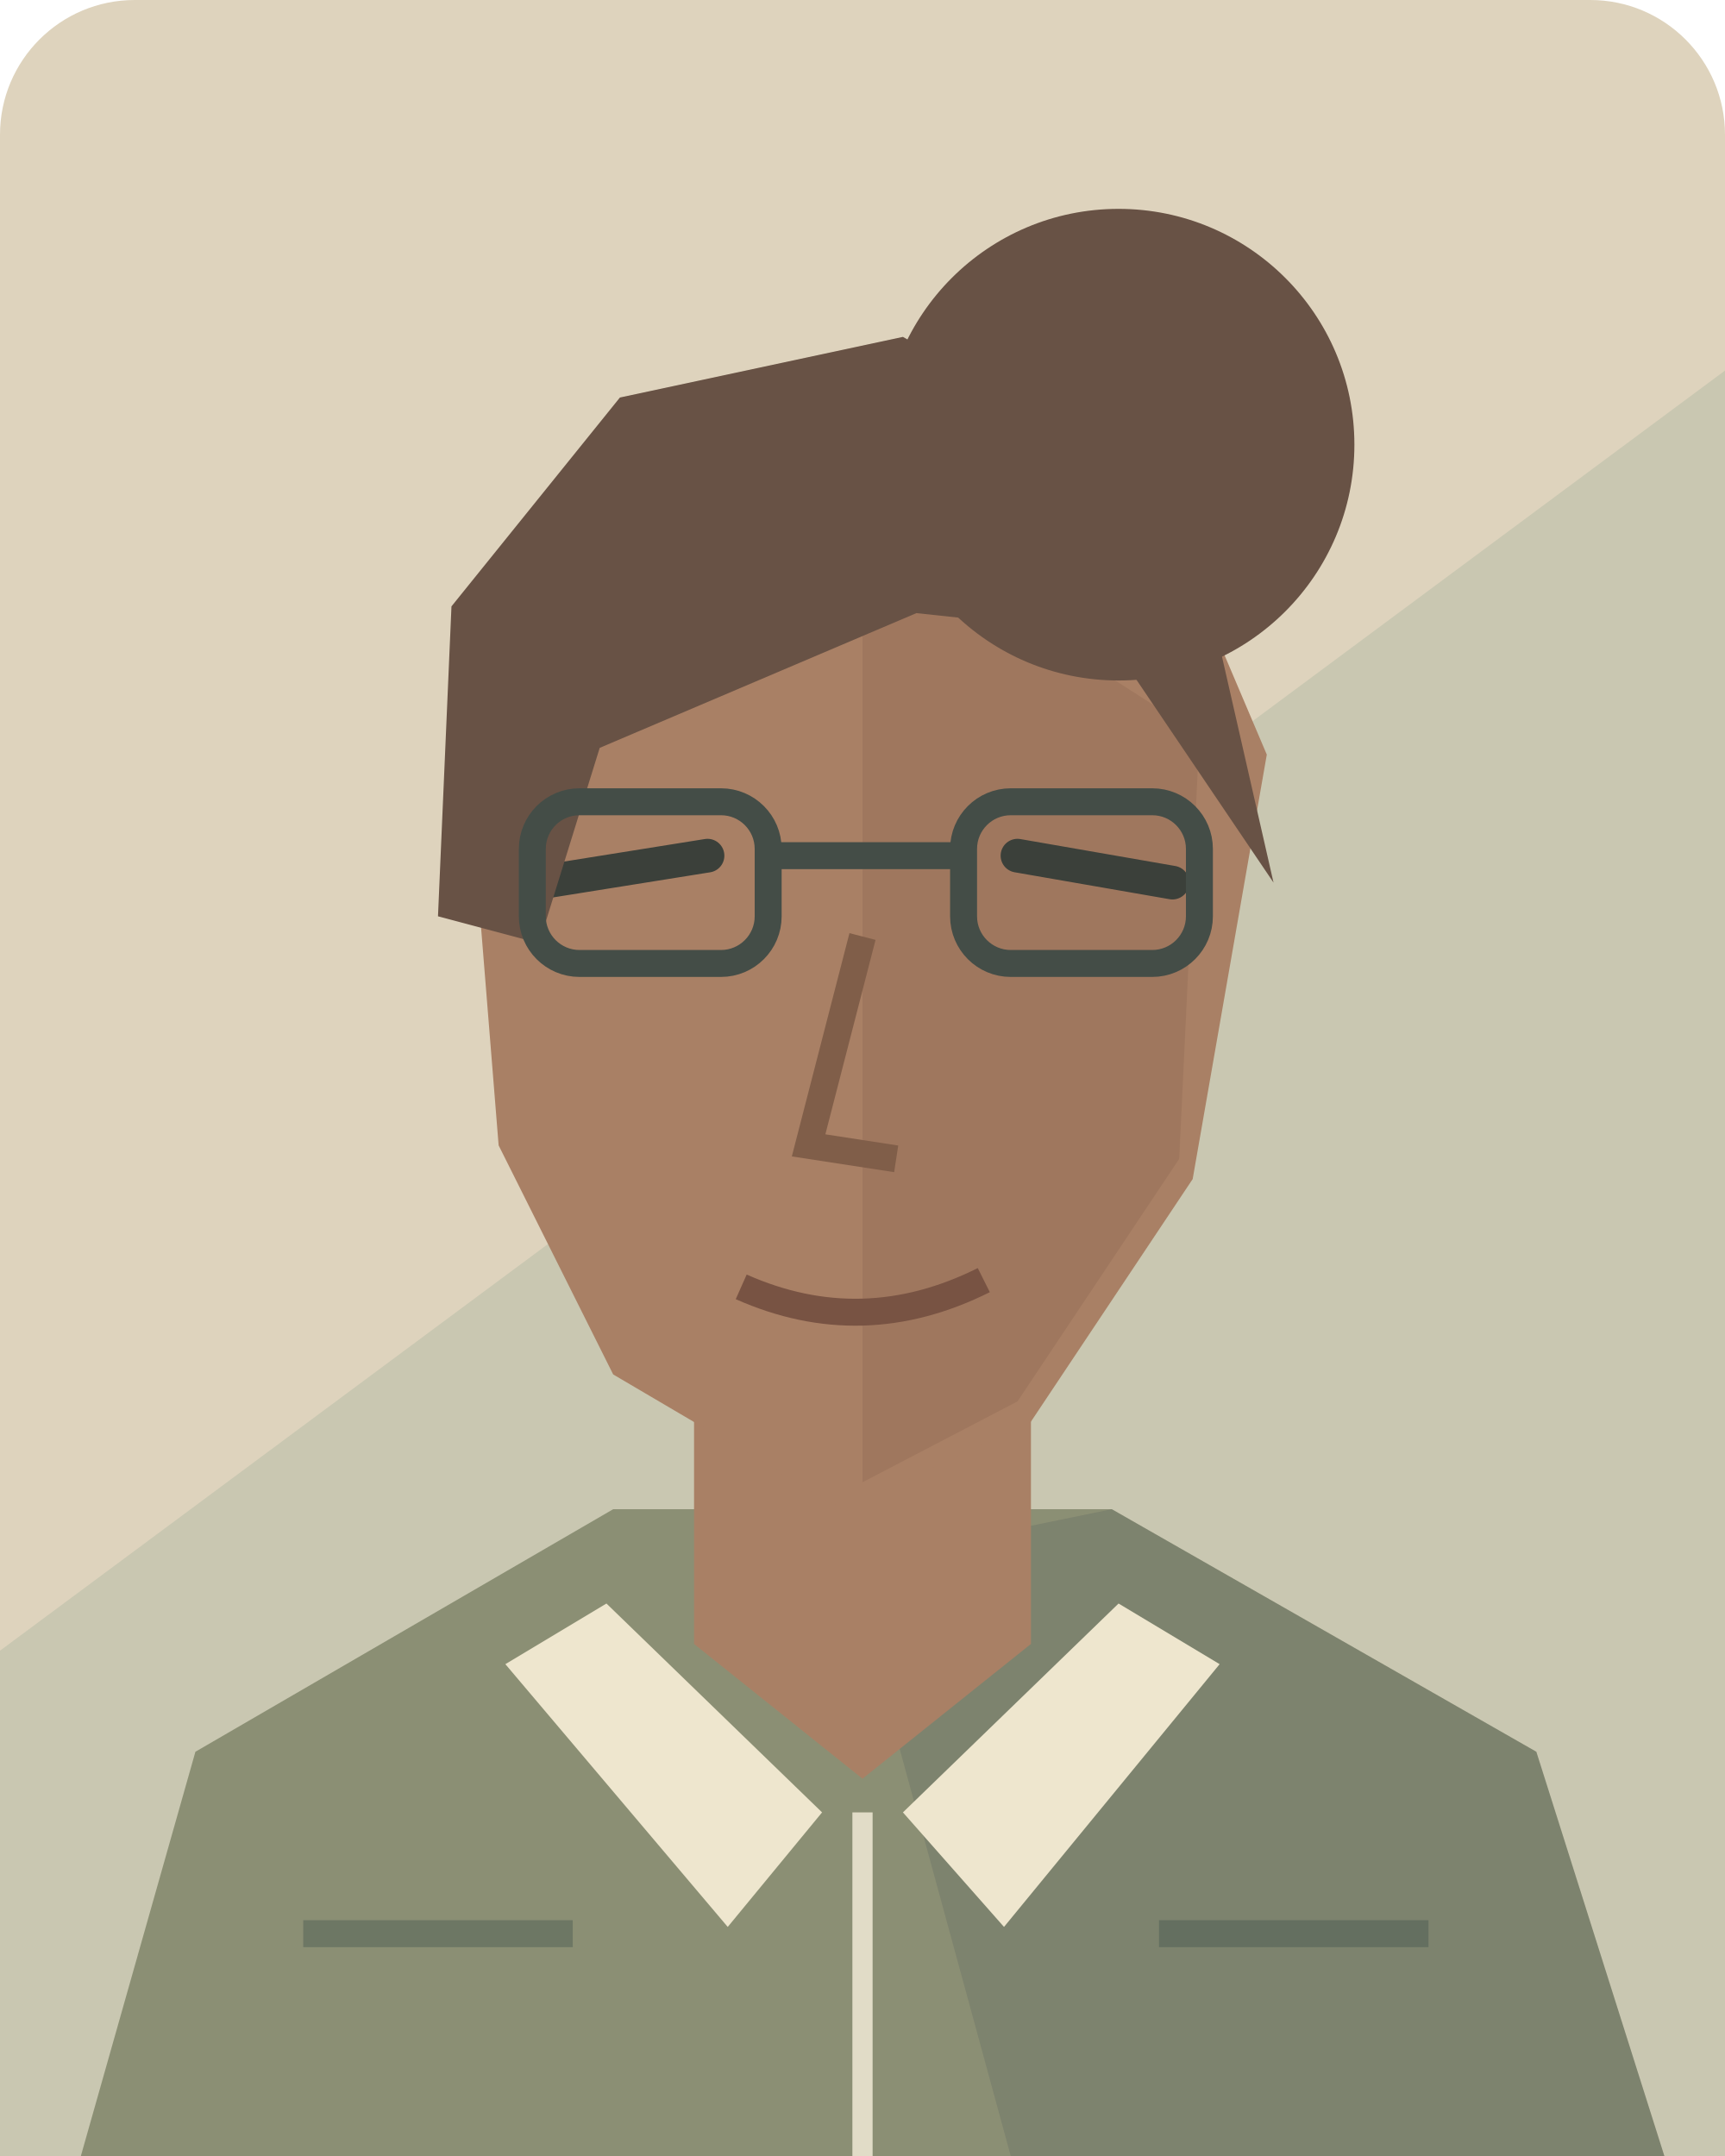
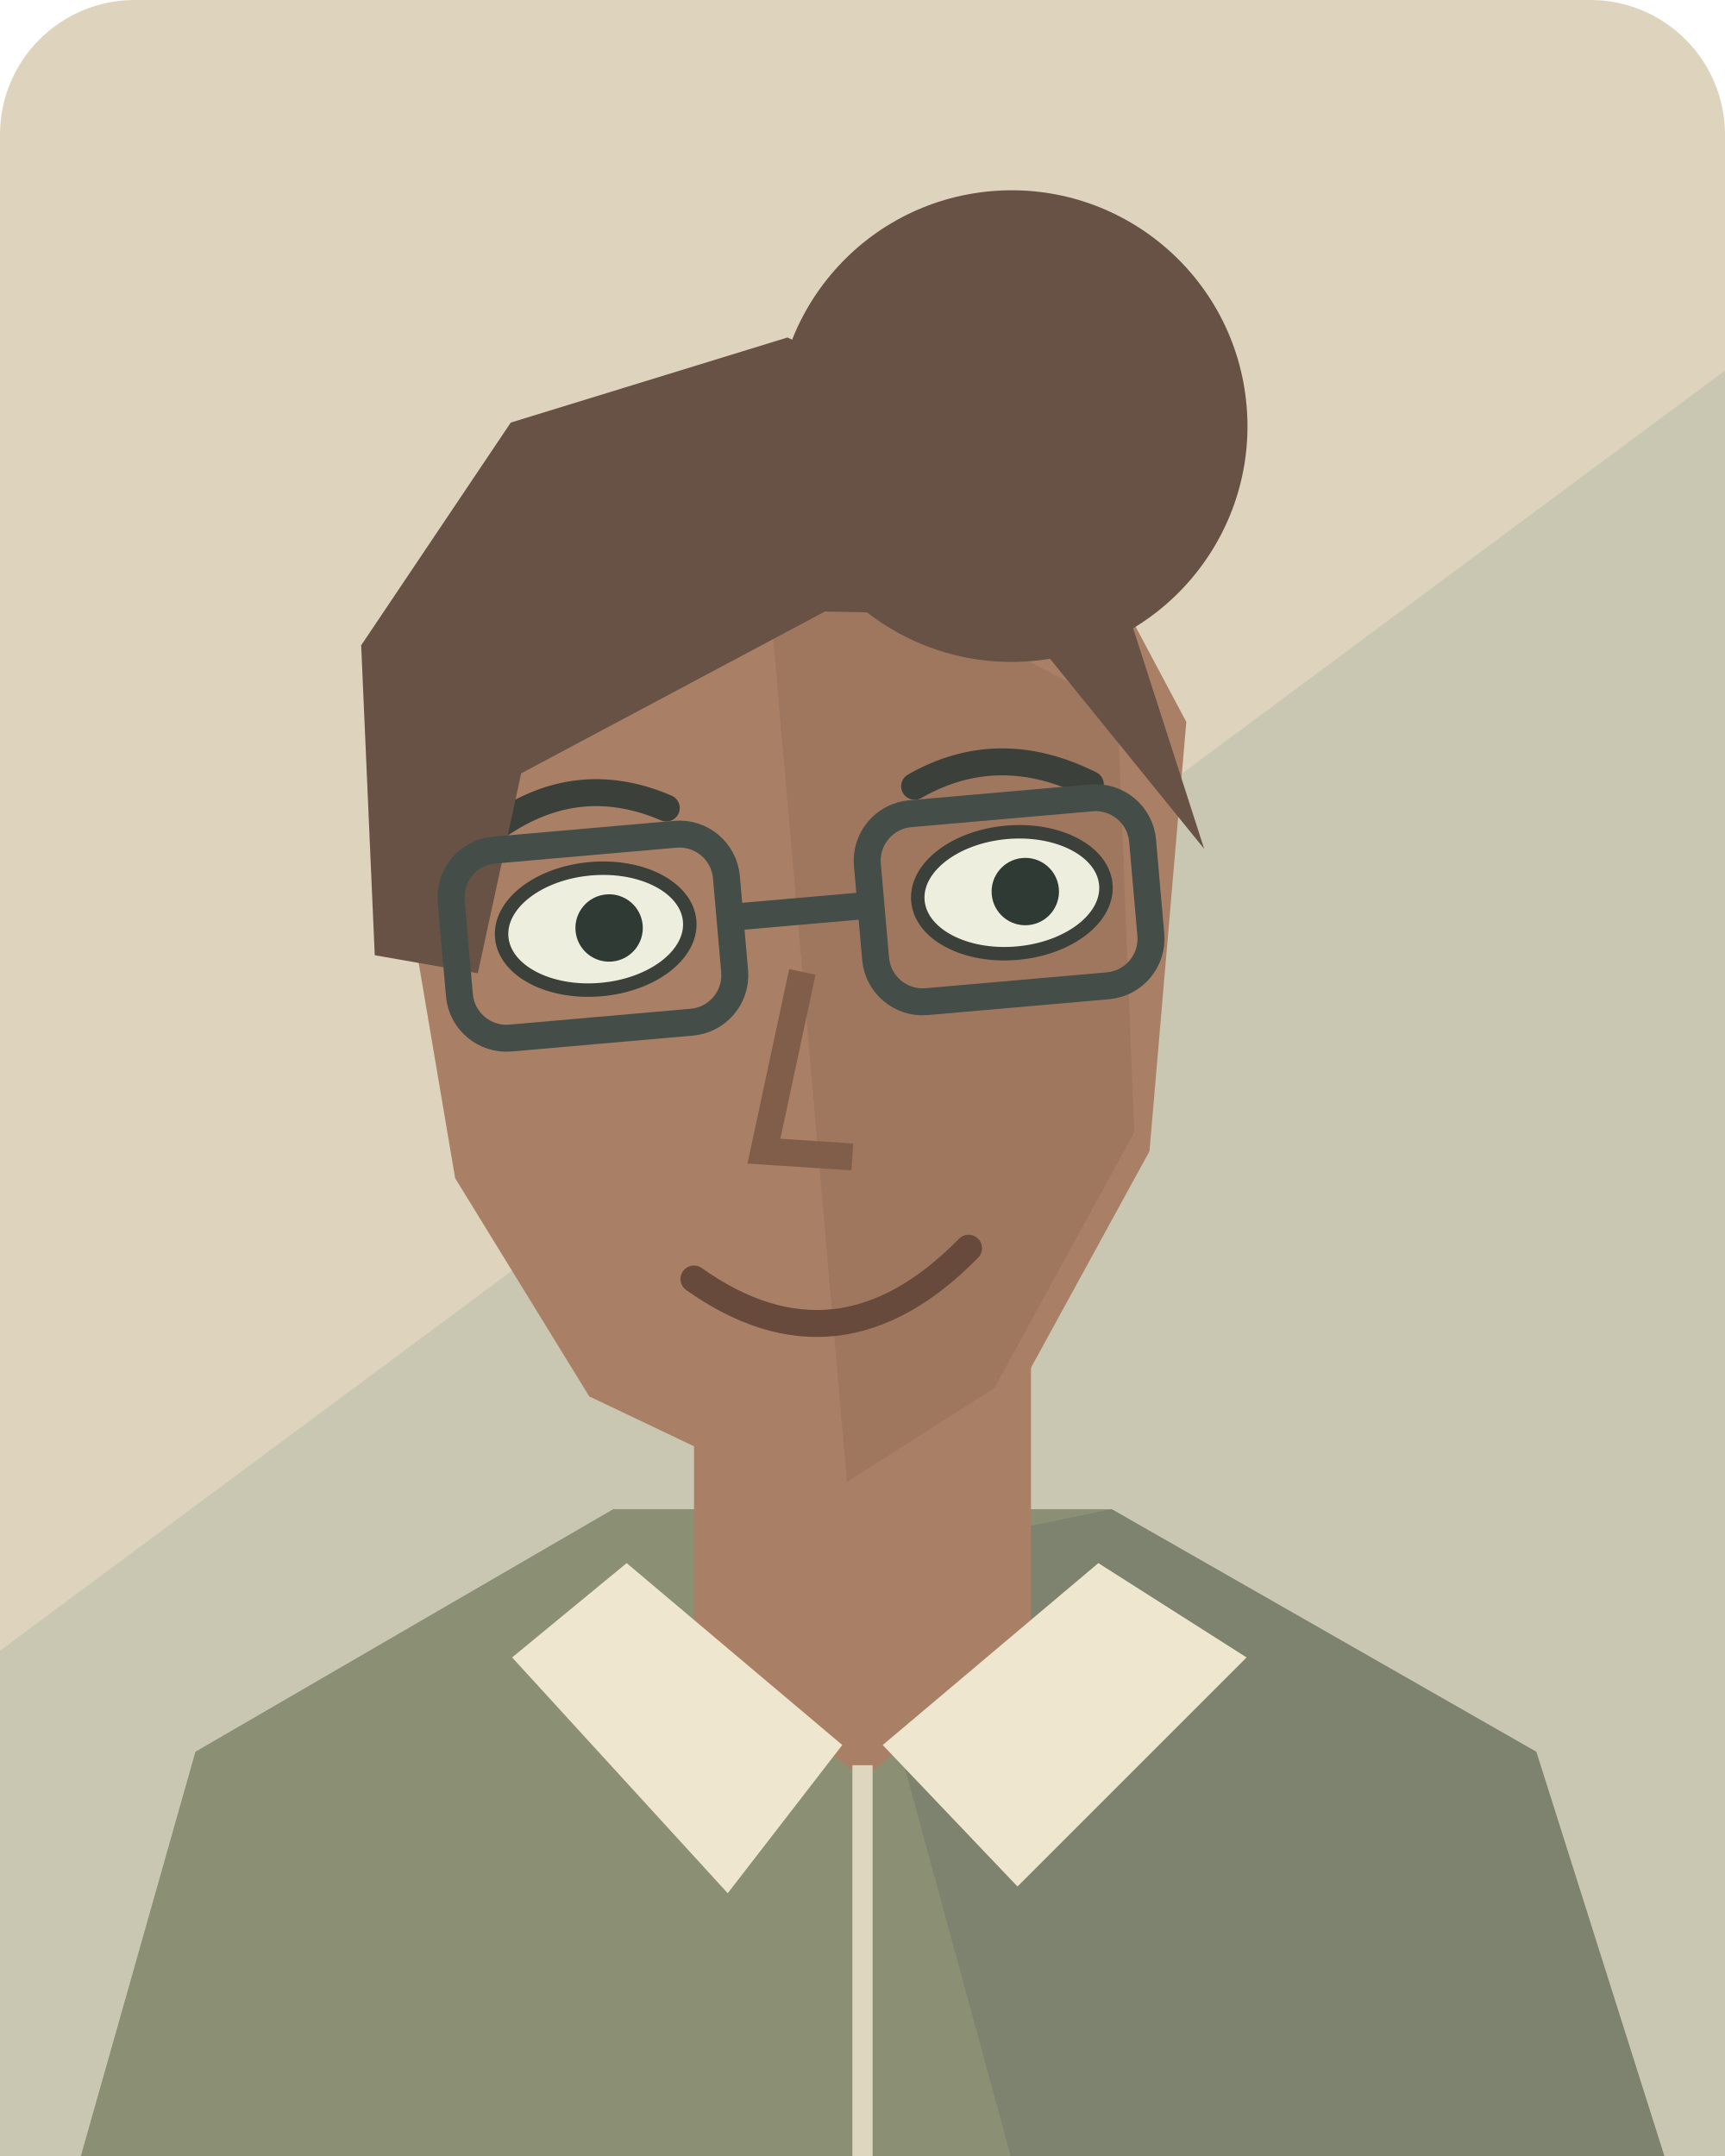
<svg xmlns="http://www.w3.org/2000/svg" width="256" height="320" viewBox="0 0 256 320">
  <rect width="256" height="320" rx="20" fill="#ded3bd" />
  <path d="M0 245L256 55V320H0Z" fill="#c9c7b1" />
  <path d="M12 320L29 260L91 224H165L228 260L247 320Z" fill="#8b8f74" />
  <path d="M126 232L150 320H247L228 260L165 224Z" fill="#343d4b" opacity=".16" />
  <path d="M103 182H153V244L128 264L103 244Z" fill="#a98065" />
-   <path d="M69 108L86 68L128 53L171 72L188 112L177 175L153 211L125 224L91 204L74 170Z" fill="#a98065" />
-   <path d="M128 77L178 109L175 172L151 208L128 220Z" fill="#714f3b" opacity=".18" />
-   <path d="M80 131L105 127M151 127L174 131" stroke="#3b403a" stroke-width="5" stroke-linecap="round" />
-   <path d="M128 139L120 170L133 172" fill="none" stroke="#805e49" stroke-width="4" />
-   <path d="M110 191Q128 199 146 190" fill="none" stroke="#785343" stroke-width="4" />
-   <path d="M90 238L122 269L108 286L75 247M166 238L134 269L149 286L181 247" fill="#eee6ce" />
-   <path d="M128 269V320" stroke="#e1dcc7" stroke-width="3" />
-   <path d="M45 287H85M172 287H212" stroke="#374b47" stroke-opacity=".35" stroke-width="4" />
-   <circle cx="166" cy="66" r="35" fill="#685245" />
-   <path d="M65 136L67 90L92 59L134 50L176 74L189 131L164 94L136 91L89 111L80 140Z" fill="#685245" />
-   <g fill="none" stroke="#444d47" stroke-width="4">
-     <rect x="79" y="119" width="35" height="24" rx="7" />
-     <rect x="143" y="119" width="35" height="24" rx="7" />
-     <path d="M114 127H143" />
+   <path d="M93 232L125 259L108 281L76 246M163 232L131 259L151 280L185 246" fill="#eee6ce" />
+   <path d="M128 262V320" stroke="#ded6bf" stroke-width="3" />
+   <g transform="translate(-3 0) rotate(-5 128 212)">
+     <path d="M69 108L86 68L128 53L171 72L188 112L177 175L153 211L125 224L91 204L74 170Z" fill="#a98065" />
+     <path d="M128 77L178 109L175 172L151 208L128 220Z" fill="#714f3b" opacity=".18" />
+     <path d="M84 119Q97 111 110 118M147 118Q160 112 173 120" fill="none" stroke="#3b403a" stroke-width="4" stroke-linecap="round" />
+     <ellipse cx="98" cy="135" rx="14" ry="9" fill="#eeeede" stroke="#3b403a" stroke-width="2" />
+     <circle cx="100" cy="135" r="5" fill="#303a34" />
+     <ellipse cx="160" cy="135" rx="14" ry="9" fill="#eeeede" stroke="#3b403a" stroke-width="2" />
+     <circle cx="162" cy="135" r="5" fill="#303a34" />
+     <path d="M128 144L120 170L133 172" fill="none" stroke="#805e49" stroke-width="4" />
+     <path d="M108 188Q128 205 149 187" fill="none" stroke="#674a3c" stroke-width="4" stroke-linecap="round" />
+     <circle cx="166" cy="66" r="35" fill="#685245" />
+     <path d="M65 136L67 90L92 59L134 50L176 74L189 131L164 94L136 91L89 111L80 140Z" fill="#685245" />
+     <g fill="none" stroke="#444d47" stroke-width="4">
+       <rect x="77" y="122" width="41" height="28" rx="7" />
+       <rect x="139" y="122" width="41" height="28" rx="7" />
+       <path d="M118 135H139" />
+     </g>
  </g>
</svg>
